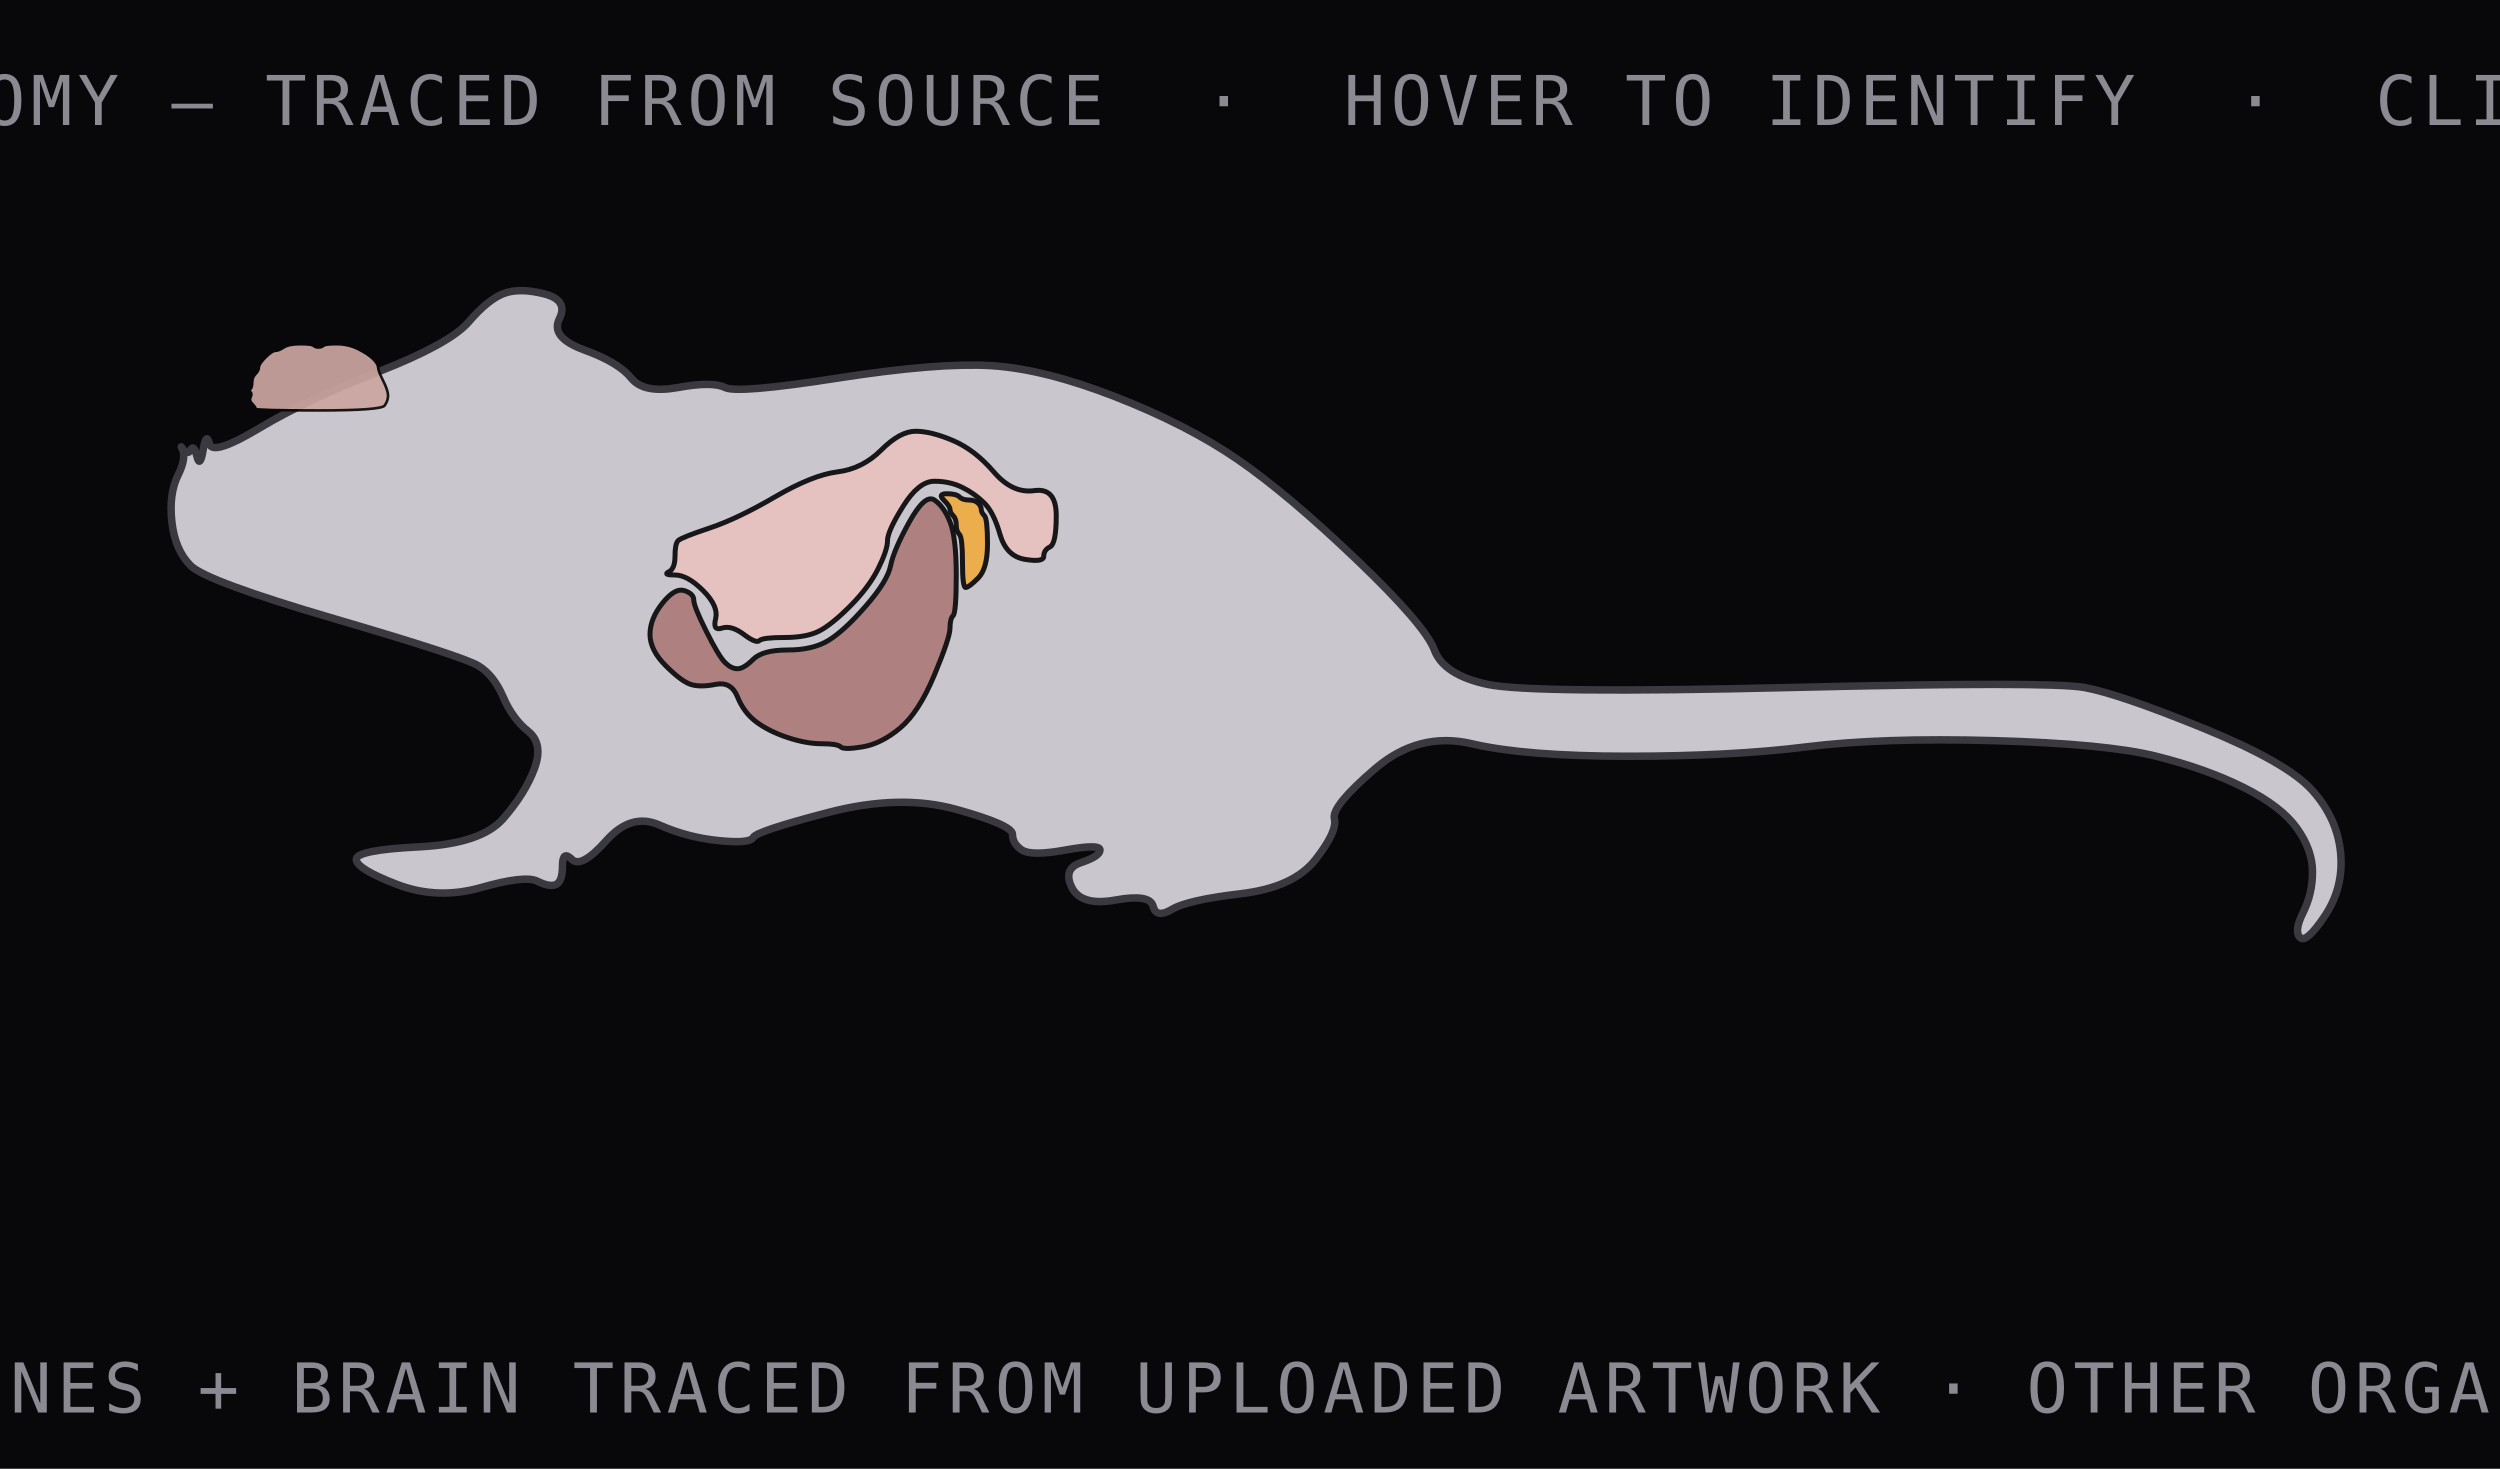
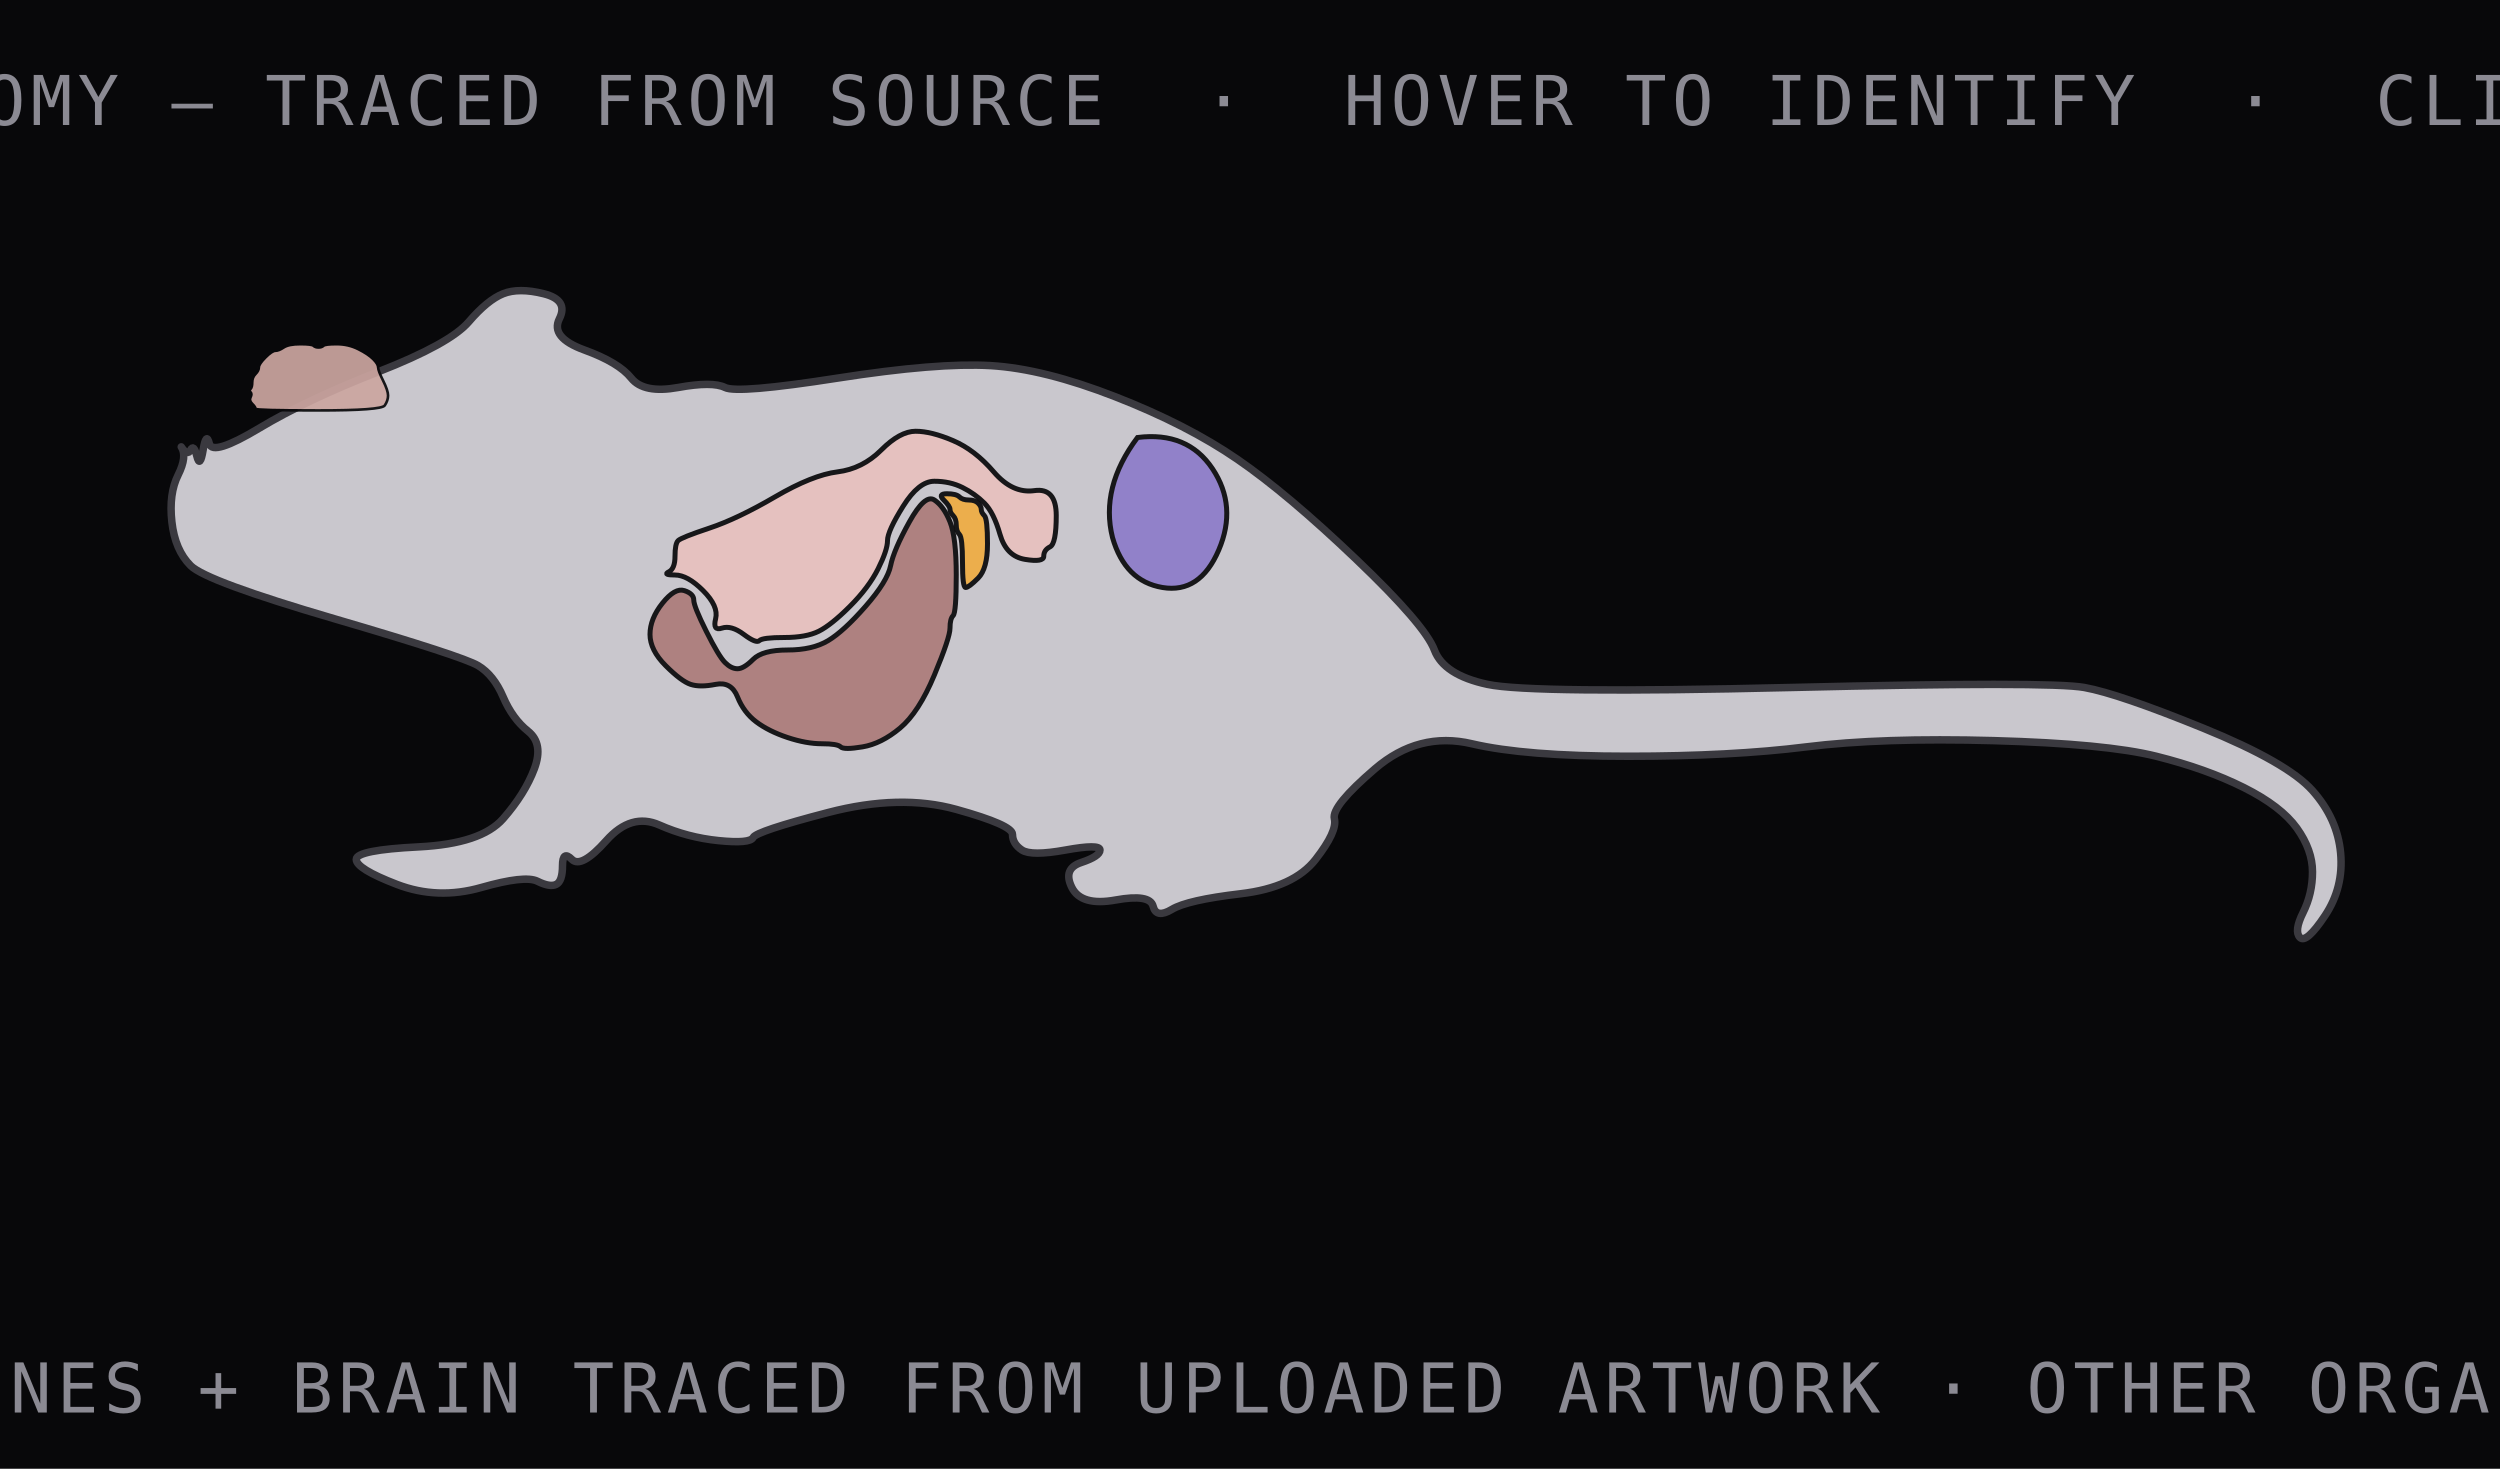
<svg xmlns="http://www.w3.org/2000/svg" viewBox="0 0 400 235" font-family="'IBM Plex Mono', monospace">
  <defs>
    <style>
      .bg { fill:#08080a; }
      .caption { fill:#8B8A93; font-size:11px; letter-spacing:.08em; }
      .caption .accent { fill:#E39BB8; }

      .silhouette { fill:#c9c7cd; stroke:#3a393f; stroke-width:1.2; }

      .organ { stroke:#08080a; stroke-width:0.8; cursor:pointer; opacity:0.92; transform-box: fill-box; transform-origin: center; transition: transform .15s ease, opacity .15s, filter .15s; }
      .organ-group:hover .organ { opacity:1; filter:brightness(1.35) saturate(1.25); transform: scale(1.12); }

      .tooltip { opacity:0; pointer-events:none; transition:opacity .15s ease; }
      .organ-group:hover .tooltip { opacity:1; }
      .tooltip rect { fill:#111114; stroke:#333238; stroke-width:0.6; rx:2.5; }
      .tooltip text { fill:#ECEAE6; font-size:7.5px; font-weight:500; }
      .tooltip .sub { fill:#8B8A93; font-size:5.5px; letter-spacing:.04em; }
    </style>
  </defs>
  <rect class="bg" x="0" y="0" width="400" height="235" />
  <text x="200" y="20" text-anchor="middle" class="caption" font-size="10" letter-spacing="0.16em">
    <tspan class="accent">◆</tspan>  MOUSE ANATOMY — TRACED FROM SOURCE  ·  HOVER TO IDENTIFY  ·  CLICK TO EXPLORE
  </text>
  <g transform="translate(20,40)">
    <path class="silhouette" d="M 9.0,31.5 Q 10.0,33.0 8.5,36.0 Q 7.0,39.0 7.5,43.5 Q 8.0,48.0 10.5,50.5 Q 13.0,53.0 33.5,59.0 Q 54.0,65.0 56.5,66.5 Q 59.0,68.0 60.5,71.5 Q 62.0,75.0 64.5,77.0 Q 67.0,79.0 65.5,83.0 Q 64.0,87.0 60.5,91.0 Q 57.0,95.0 47.0,95.5 Q 37.0,96.0 37.0,97.5 Q 37.0,99.0 43.5,101.5 Q 50.0,104.0 57.0,102.0 Q 64.0,100.0 66.0,101.0 Q 68.0,102.0 69.0,101.5 Q 70.0,101.0 70.0,98.5 Q 70.0,96.0 71.5,97.5 Q 73.0,99.0 77.0,94.5 Q 81.0,90.0 85.5,92.0 Q 90.0,94.0 95.0,94.5 Q 100.0,95.0 100.5,94.0 Q 101.0,93.0 112.5,90.0 Q 124.0,87.0 133.0,89.5 Q 142.0,92.0 142.0,93.5 Q 142.0,95.0 143.5,96.0 Q 145.0,97.0 150.5,96.0 Q 156.0,95.0 156.0,96.0 Q 156.0,97.0 153.0,98.0 Q 150.0,99.0 151.5,102.0 Q 153.0,105.0 158.5,104.0 Q 164.0,103.0 164.5,105.0 Q 165.0,107.0 167.5,105.5 Q 170.0,104.0 178.5,103.0 Q 187.0,102.0 190.5,97.5 Q 194.0,93.0 193.5,91.0 Q 193.0,89.0 200.0,83.0 Q 207.0,77.0 215.5,79.0 Q 224.0,81.0 240.5,81.0 Q 257.0,81.0 269.0,79.5 Q 281.0,78.0 299.0,78.5 Q 317.0,79.0 325.0,81.0 Q 333.0,83.0 339.0,86.0 Q 345.0,89.0 347.5,92.5 Q 350.0,96.0 350.0,99.5 Q 350.0,103.0 348.5,106.0 Q 347.0,109.0 348.0,110.0 Q 349.0,111.0 352.0,106.5 Q 355.0,102.0 354.5,96.5 Q 354.0,91.0 350.0,86.5 Q 346.0,82.0 332.5,76.5 Q 319.0,71.0 313.5,70.0 Q 308.0,69.0 266.5,70.0 Q 225.0,71.0 218.0,69.5 Q 211.0,68.0 209.5,64.0 Q 208.0,60.0 197.0,49.5 Q 186.0,39.0 178.0,33.5 Q 170.0,28.0 158.5,23.5 Q 147.0,19.0 138.5,18.5 Q 130.0,18.0 114.0,20.5 Q 98.0,23.0 96.0,22.0 Q 94.0,21.0 88.5,22.0 Q 83.0,23.0 81.0,20.5 Q 79.0,18.0 73.5,16.0 Q 68.0,14.0 69.5,11.0 Q 71.0,8.0 67.0,7.0 Q 63.0,6.0 60.5,7.0 Q 58.0,8.0 55.0,11.5 Q 52.0,15.0 40.5,19.5 Q 29.0,24.0 21.5,28.5 Q 14.0,33.0 13.5,31.0 Q 13.0,29.0 12.5,32.0 Q 12.0,35.0 11.5,33.0 Q 11.0,31.0 10.5,32.0 Q 10.0,33.0 9.0,31.5 Q 8.0,30.0 9.0,31.5 Z" />
    <a href="organ-data.html#intestines" target="_blank">
      <g class="organ-group" data-organ="intestines">
        <path class="organ" fill="#e7c0be" d="M 145.5,38.5 Q 142.0,39.0 139.0,35.5 Q 136.0,32.0 132.5,30.5 Q 129.0,29.0 126.5,29.0 Q 124.0,29.0 121.0,32.0 Q 118.0,35.0 114.0,35.5 Q 110.0,36.0 104.0,39.5 Q 98.0,43.0 93.5,44.5 Q 89.0,46.0 88.5,46.5 Q 88.0,47.0 88.0,49.0 Q 88.0,51.0 87.0,51.5 Q 86.0,52.0 88.0,52.0 Q 90.0,52.0 92.5,54.5 Q 95.0,57.0 94.5,59.0 Q 94.0,61.0 95.5,60.5 Q 97.0,60.0 99.0,61.5 Q 101.0,63.0 101.5,62.5 Q 102.0,62.0 105.5,62.0 Q 109.0,62.0 111.0,61.0 Q 113.0,60.0 116.0,57.0 Q 119.0,54.0 120.5,51.0 Q 122.0,48.0 122.0,46.5 Q 122.0,45.0 124.5,41.0 Q 127.0,37.0 129.5,37.0 Q 132.0,37.0 134.0,38.0 Q 136.0,39.0 137.5,40.5 Q 139.0,42.0 140.0,45.5 Q 141.0,49.0 144.0,49.5 Q 147.0,50.0 147.0,49.0 Q 147.0,48.0 148.0,47.5 Q 149.0,47.0 149.0,42.5 Q 149.0,38.0 145.5,38.5 Z" />
        <g class="tooltip" transform="translate(116,12)">
          <rect x="-27" y="-11" width="54" height="18" rx="2.5" />
          <text x="0" y="-1" text-anchor="middle">Intestines</text>
          <text x="0" y="6" text-anchor="middle" class="sub">DIGESTIVE</text>
+         </g>
+       </g>
+     </a>
+     <a href="organ-data.html#spleen" target="_blank">
+       <g class="organ-group" data-organ="spleen">
+         <path class="organ" fill="#8C7BC9" d="M162,30 Q170,29 174,35 Q178,41 175,48 Q172,55 166,54 Q160,53 158,46 Q156,38 162,30 Z" />
+         <g class="tooltip" transform="translate(196,36)">
+           <rect x="-26" y="-11" width="52" height="18" rx="2.5" />
+           <text x="0" y="-1" text-anchor="middle">Spleen</text>
+           <text x="0" y="6" text-anchor="middle" class="sub">LYMPHOID</text>
        </g>
      </g>
    </a>
    <a href="organ-data.html#liver" target="_blank">
      <g class="organ-group" data-organ="liver">
        <path class="organ" fill="#ab7b7a" d="M 129.5,40.0 Q 128.0,39.0 125.5,43.5 Q 123.0,48.0 122.5,50.5 Q 122.0,53.0 118.5,57.0 Q 115.0,61.0 112.5,62.5 Q 110.0,64.0 106.0,64.0 Q 102.0,64.0 100.5,65.5 Q 99.0,67.0 98.0,67.0 Q 97.0,67.0 96.0,66.0 Q 95.0,65.0 93.0,61.0 Q 91.0,57.0 91.0,56.0 Q 91.0,55.0 89.5,54.5 Q 88.0,54.0 86.0,56.5 Q 84.0,59.0 84.0,61.5 Q 84.0,64.0 86.5,66.5 Q 89.0,69.0 90.5,69.5 Q 92.0,70.0 94.5,69.5 Q 97.0,69.0 98.0,71.5 Q 99.0,74.0 101.0,75.5 Q 103.0,77.0 106.0,78.0 Q 109.0,79.0 111.5,79.0 Q 114.0,79.0 114.5,79.5 Q 115.0,80.0 118.0,79.5 Q 121.0,79.0 124.0,76.5 Q 127.0,74.0 129.5,68.0 Q 132.0,62.0 132.0,60.5 Q 132.0,59.0 132.5,58.5 Q 133.0,58.0 133.0,52.0 Q 133.0,46.0 132.0,43.5 Q 131.0,41.0 129.5,40.0 Z" />
        <g class="tooltip" transform="translate(100,96)">
          <rect x="-24" y="-11" width="48" height="18" rx="2.5" />
          <text x="0" y="-1" text-anchor="middle">Liver</text>
          <text x="0" y="6" text-anchor="middle" class="sub">METABOLIC</text>
        </g>
      </g>
    </a>
    <a href="organ-data.html#pancreas" target="_blank">
      <g class="organ-group" data-organ="pancreas">
        <path class="organ" fill="#efab41" d="M 131.0,40.0 Q 132.0,41.0 132.0,41.5 Q 132.0,42.0 132.5,42.5 Q 133.0,43.0 133.0,44.0 Q 133.0,45.0 133.5,45.5 Q 134.0,46.0 134.0,50.0 Q 134.0,54.0 134.5,54.0 Q 135.0,54.0 136.5,52.5 Q 138.0,51.0 138.0,47.0 Q 138.0,43.0 137.5,42.5 Q 137.0,42.0 137.0,41.5 Q 137.0,41.0 136.5,40.5 Q 136.0,40.0 135.0,40.0 Q 134.0,40.0 133.5,39.5 Q 133.0,39.0 131.5,39.0 Q 130.0,39.0 131.0,40.0 Z" />
        <g class="tooltip" transform="translate(162,42)">
          <rect x="-30" y="-11" width="60" height="18" rx="2.5" />
          <text x="0" y="-1" text-anchor="middle">Pancreas</text>
          <text x="0" y="6" text-anchor="middle" class="sub">ENDOCRINE</text>
        </g>
      </g>
    </a>
    <a href="organ-data.html#brain" target="_blank">
      <g class="organ-group" data-organ="brain">
        <path class="organ" fill="#cba5a0" transform="translate(14,5) scale(0.53)" d="M 11.5,33.5 Q 12.0,34.0 11.5,35.0 Q 11.0,36.0 12.0,37.0 Q 13.0,38.0 13.0,38.5 Q 13.0,39.0 32.0,39.0 Q 51.0,39.0 52.0,37.5 Q 53.0,36.0 53.0,34.5 Q 53.0,33.0 51.5,30.0 Q 50.0,27.0 50.0,26.0 Q 50.0,25.0 48.5,23.5 Q 47.0,22.0 44.0,20.5 Q 41.0,19.0 37.5,19.0 Q 34.0,19.0 33.5,19.5 Q 33.0,20.0 32.0,20.0 Q 31.0,20.0 30.5,19.5 Q 30.0,19.0 26.5,19.0 Q 23.0,19.0 21.5,20.0 Q 20.0,21.0 19.0,21.0 Q 18.0,21.0 16.0,23.0 Q 14.0,25.0 14.0,26.0 Q 14.0,27.0 13.0,28.0 Q 12.0,29.0 12.0,30.5 Q 12.0,32.0 11.5,32.5 Q 11.0,33.0 11.5,33.5 Z" />
        <g class="tooltip" transform="translate(29,-10)">
          <rect x="-22" y="-11" width="44" height="18" rx="2.5" />
          <text x="0" y="-1" text-anchor="middle">Brain</text>
          <text x="0" y="6" text-anchor="middle" class="sub">CNS</text>
        </g>
      </g>
    </a>
  </g>
  <text x="200" y="226" text-anchor="middle" class="caption" font-size="8">
    SILHOUETTE + LIVER + PANCREAS + INTESTINES + BRAIN TRACED FROM UPLOADED ARTWORK · OTHER ORGANS NOT DISTINCTLY ILLUSTRATED IN SOURCE
  </text>
</svg>
